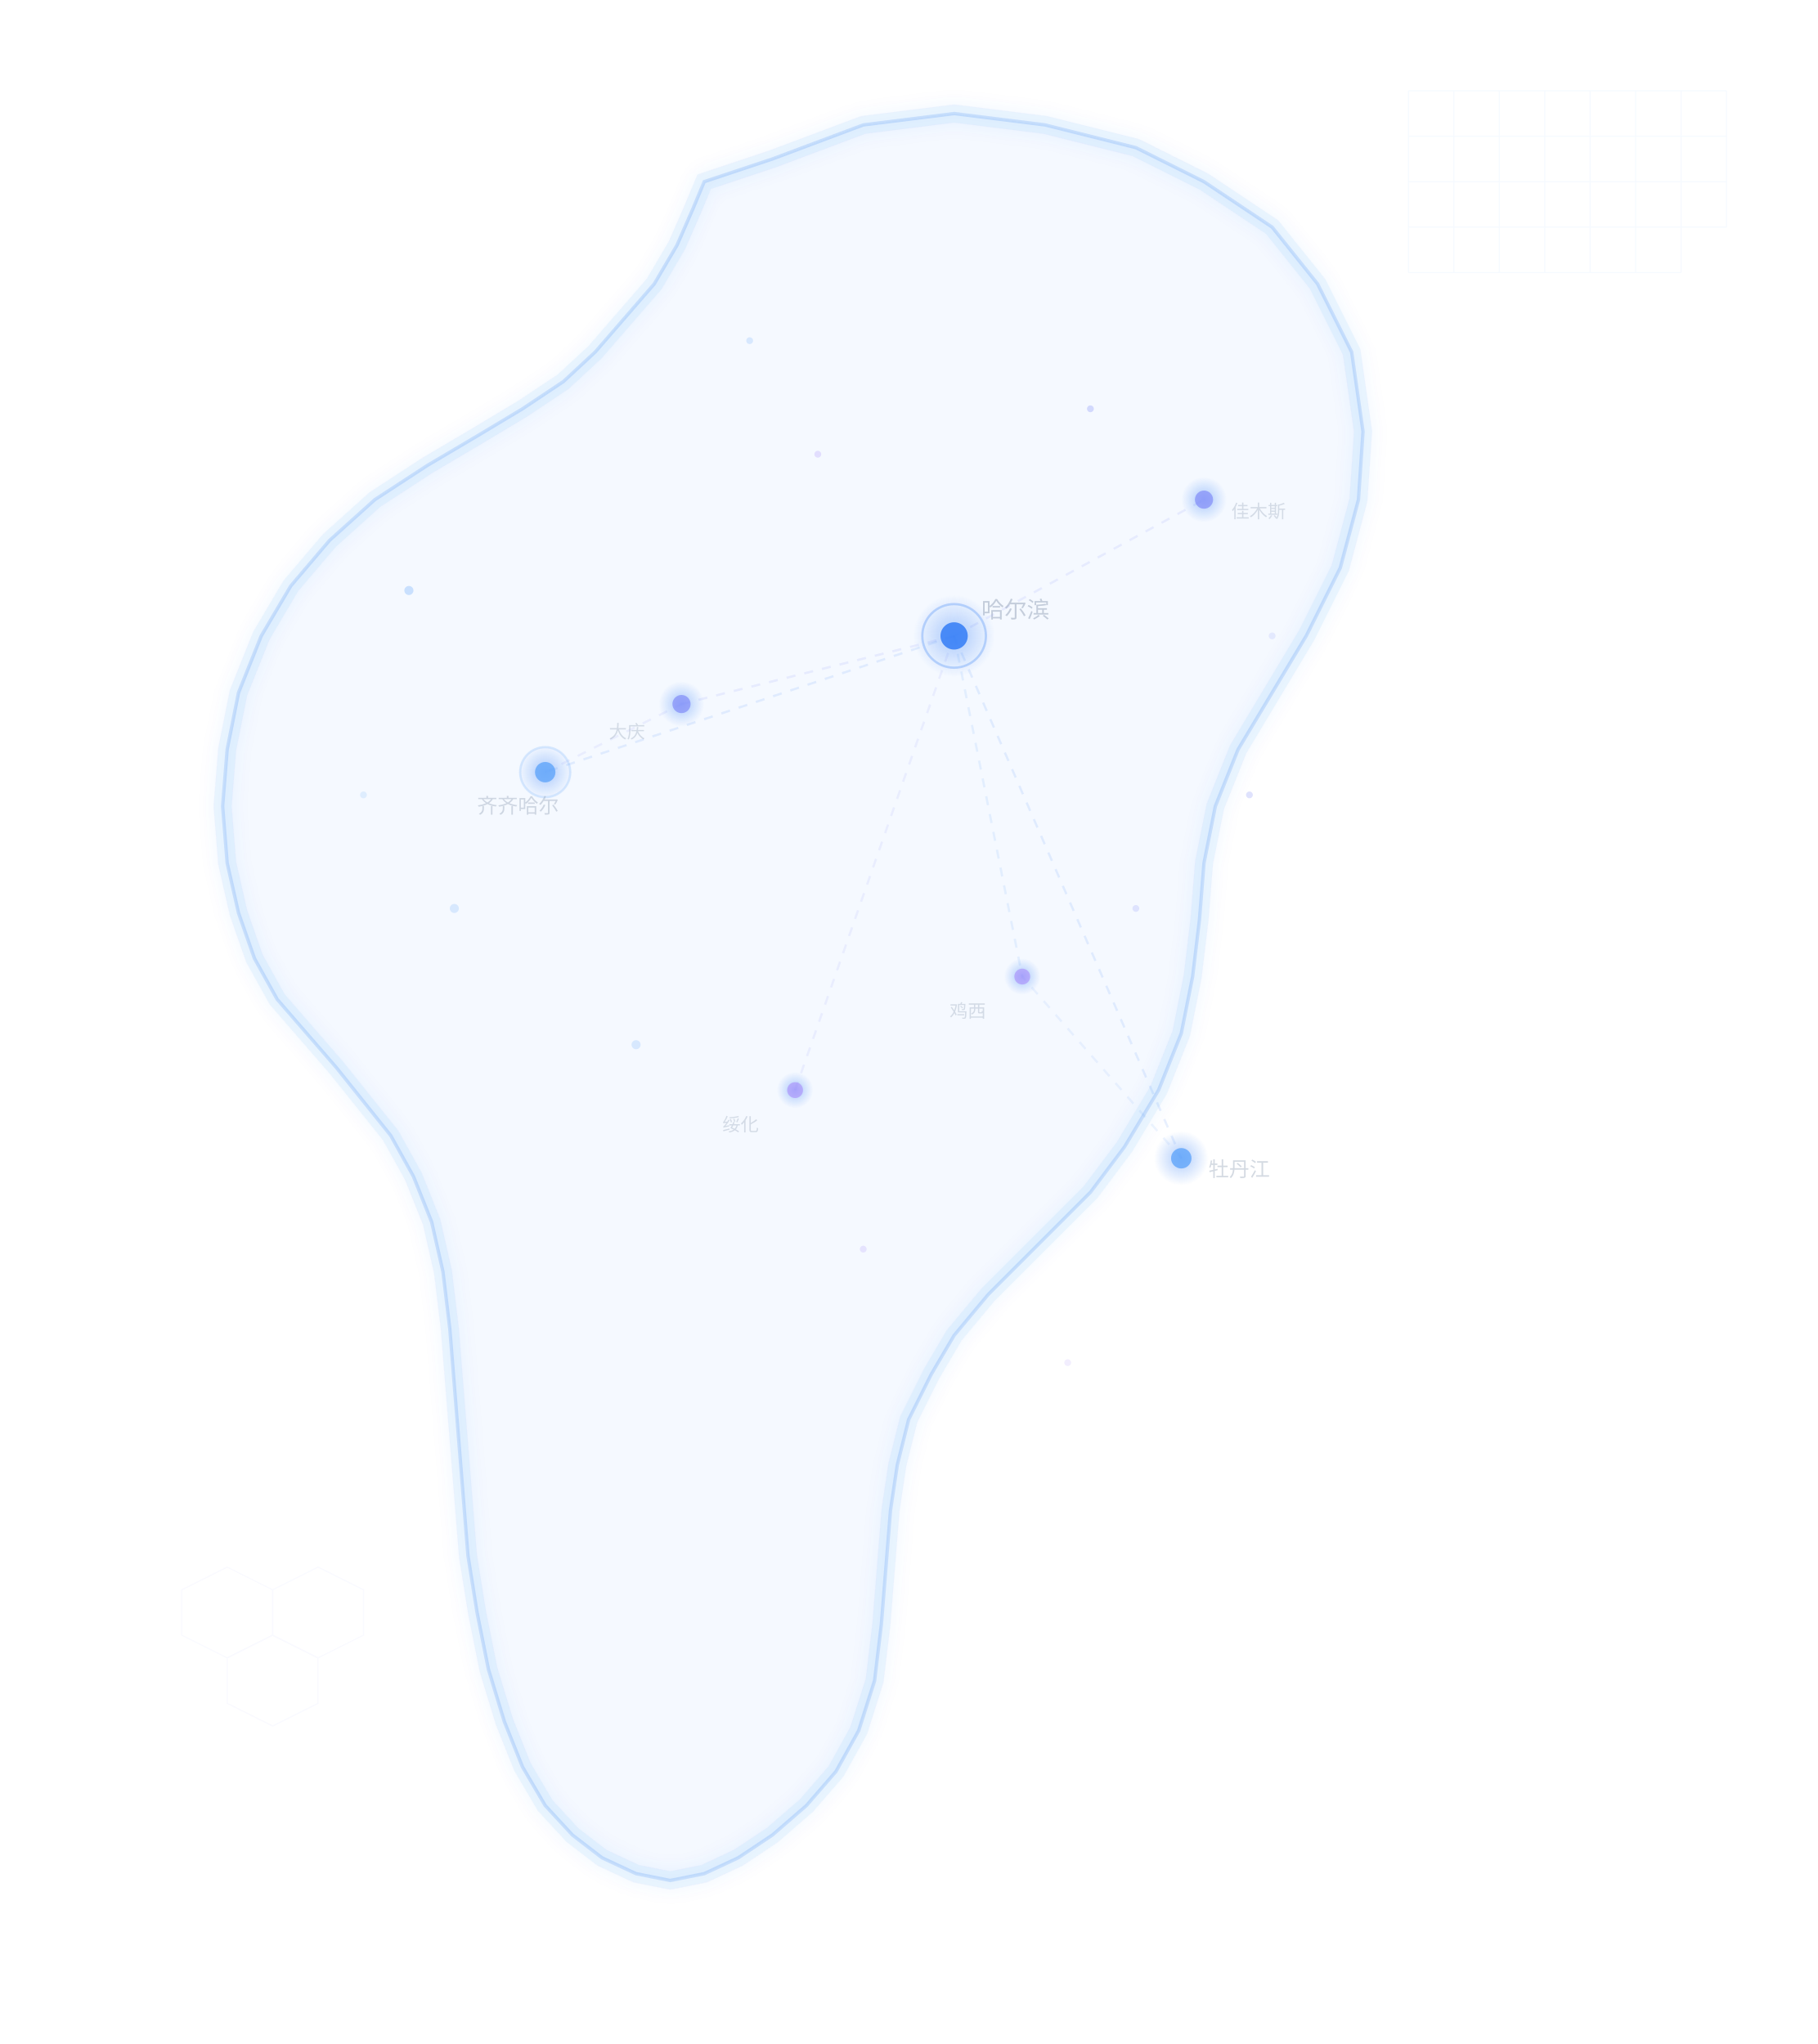
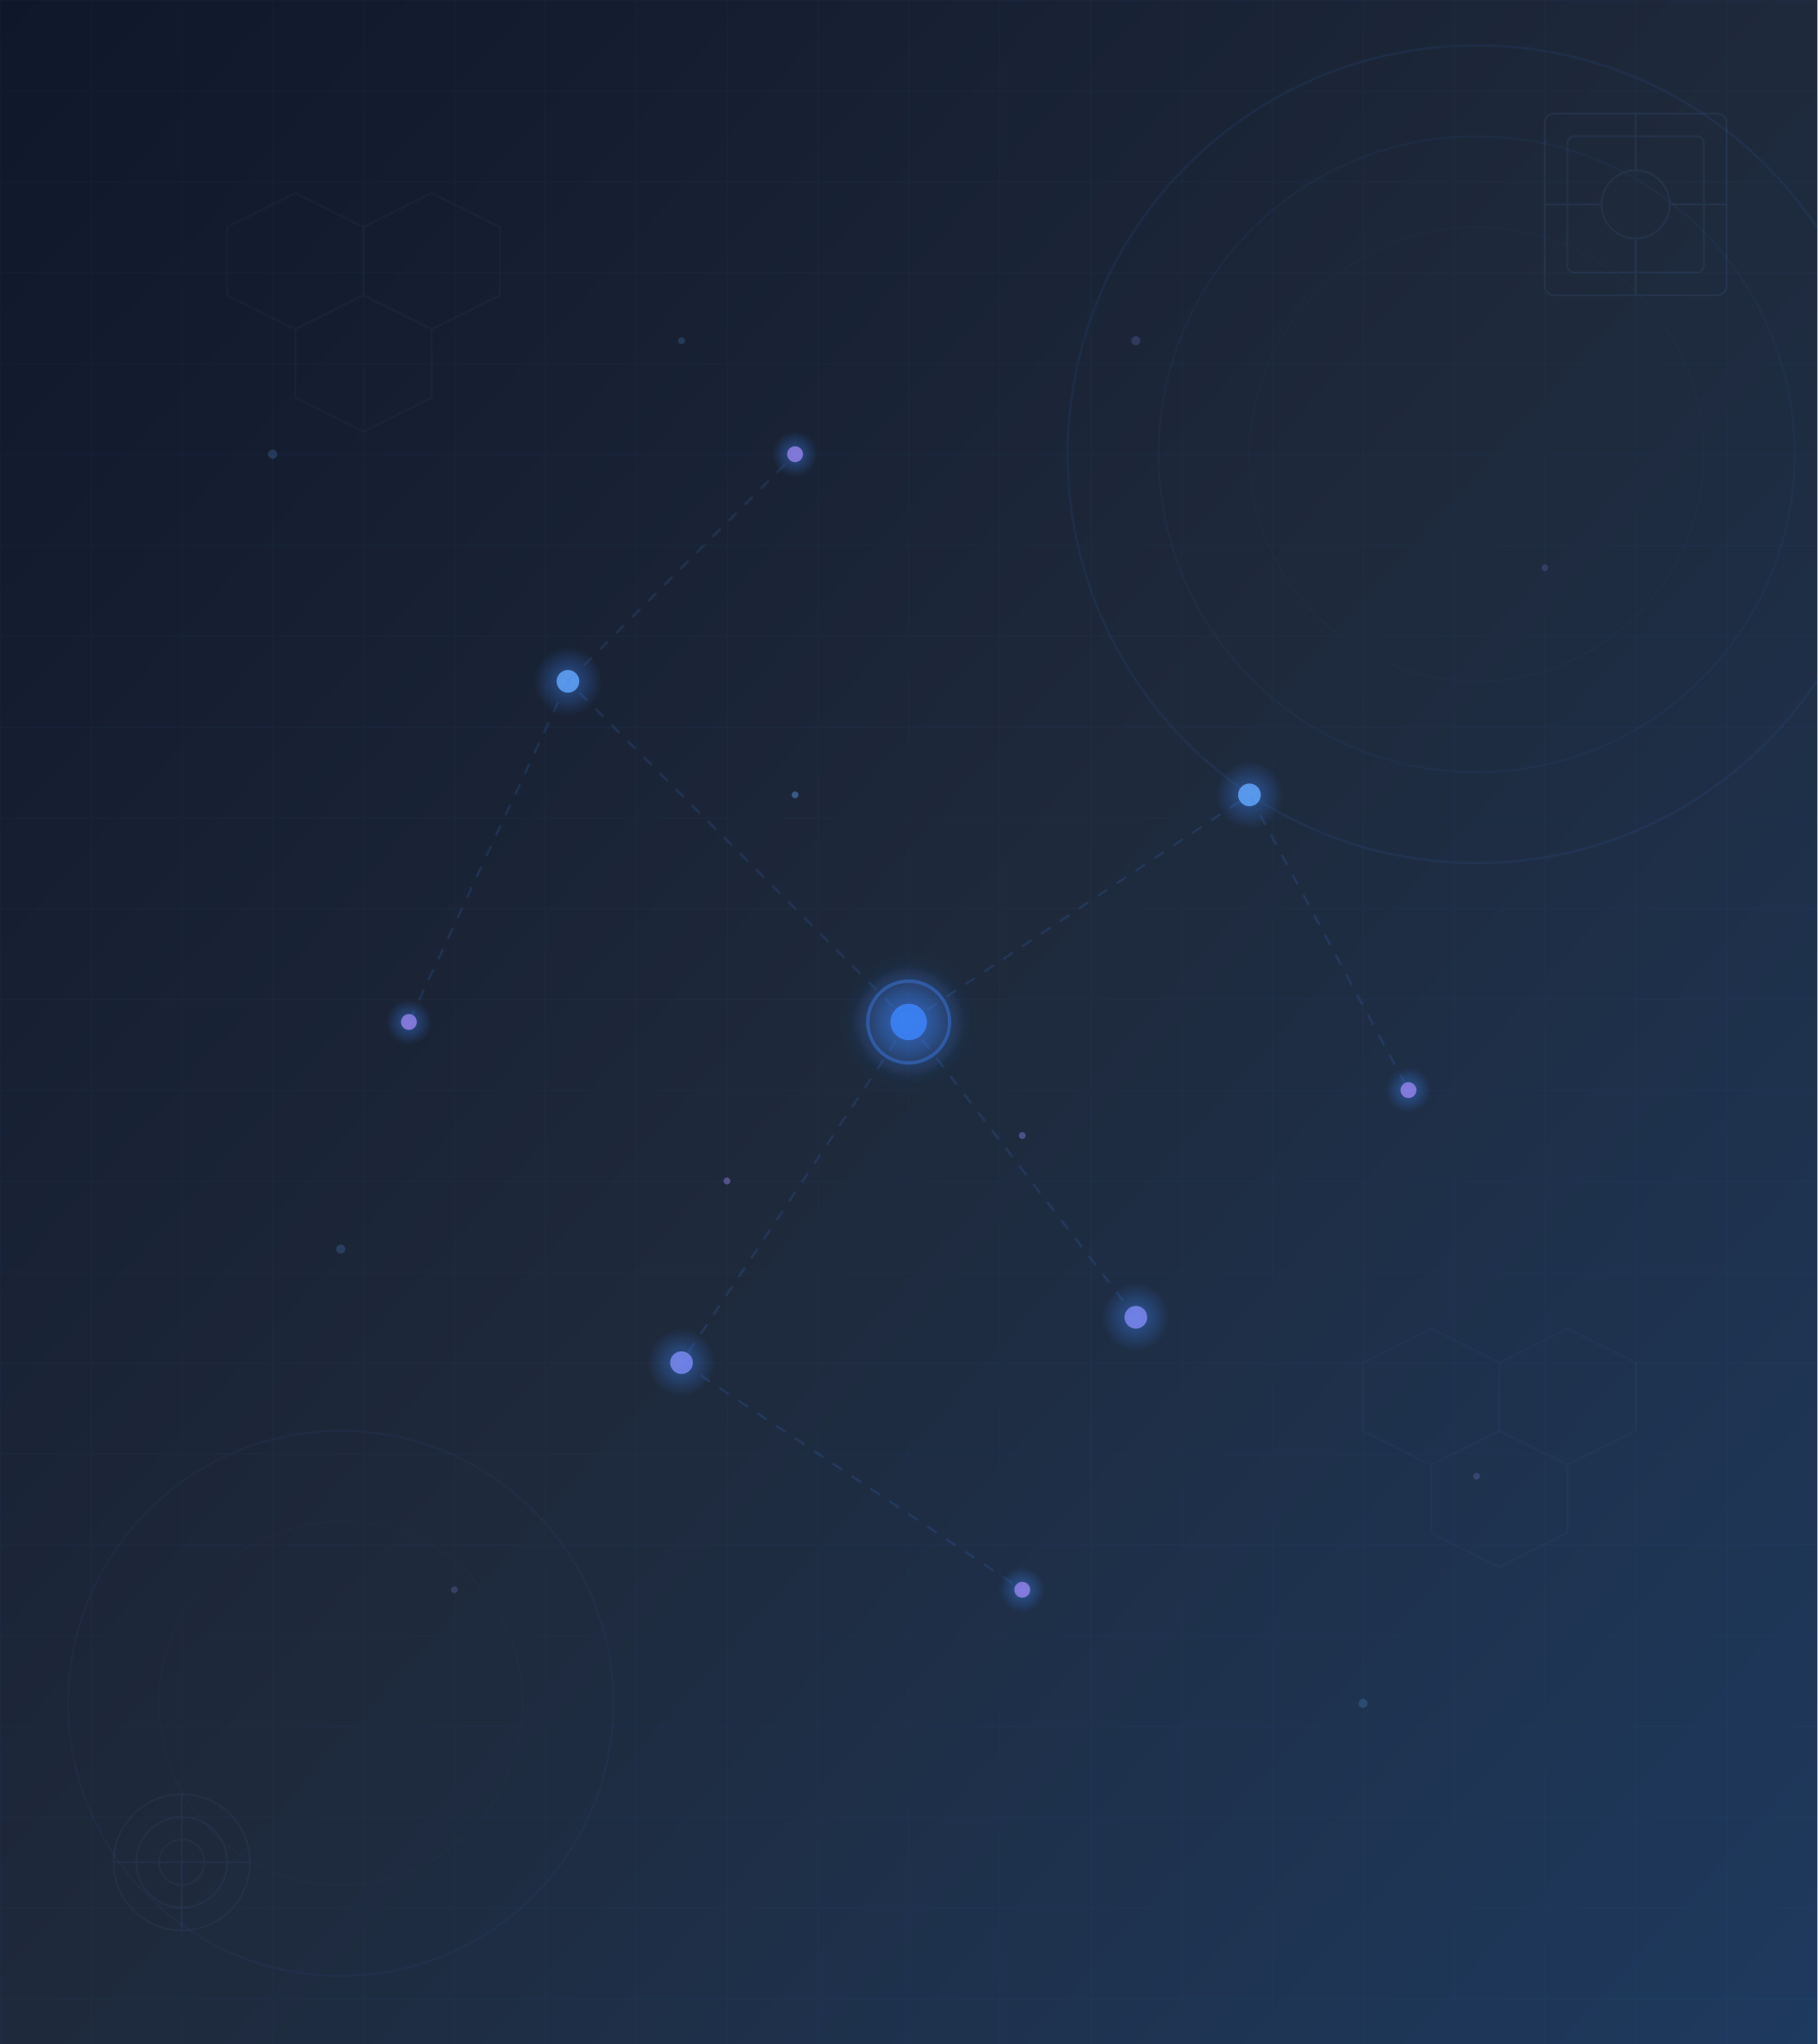
<svg xmlns="http://www.w3.org/2000/svg" viewBox="0 0 800 900" fill="none">
  <defs>
-     <filter id="glow">
-       <feGaussianBlur stdDeviation="4" result="blur" />
+     <linearGradient id="mainGradient" x1="0%" y1="0%" x2="100%" y2="100%">
+       <stop offset="0%" stop-color="#0f172a" />
+       <stop offset="50%" stop-color="#1e293b" />
+       <stop offset="100%" stop-color="#1e3a5f" />
+     </linearGradient>
+     <pattern id="gridPattern" width="40" height="40" patternUnits="userSpaceOnUse">
+       <path d="M 40 0 L 0 0 0 40" fill="none" stroke="rgba(59,130,246,0.06)" stroke-width="0.5" />
+     </pattern>
+     <filter id="glow" x="-50%" y="-50%" width="200%" height="200%">
+       <feGaussianBlur stdDeviation="6" result="blur" />
      <feMerge>
        <feMergeNode in="blur" />
        <feMergeNode in="SourceGraphic" />
      </feMerge>
    </filter>
    <radialGradient id="nodeGlow" cx="50%" cy="50%" r="50%">
-       <stop offset="0%" stop-color="#3b82f6" stop-opacity="0.4" />
+       <stop offset="0%" stop-color="#3b82f6" stop-opacity="0.5" />
      <stop offset="100%" stop-color="#3b82f6" stop-opacity="0" />
    </radialGradient>
+     <linearGradient id="dataFlow" x1="0%" y1="0%" x2="100%" y2="0%">
+       <stop offset="0%" stop-color="#3b82f6" stop-opacity="0" />
+       <stop offset="50%" stop-color="#60a5fa" stop-opacity="0.8" />
+       <stop offset="100%" stop-color="#3b82f6" stop-opacity="0" />
+     </linearGradient>
  </defs>
-   <path d="     M 310 80 L 340 70 L 380 55 L 420 50 L 460 55 L 500 65 L 530 80     L 560 100 L 580 125 L 595 155 L 600 190 L 598 220 L 590 250     L 575 280 L 560 305 L 545 330 L 535 355 L 530 380 L 528 405     L 525 430 L 520 455 L 510 480 L 495 505 L 480 525 L 465 540     L 450 555 L 435 570 L 420 588 L 410 605 L 400 625 L 395 645     L 392 665 L 390 690 L 388 715 L 385 740 L 378 762 L 368 780     L 355 795 L 340 808 L 325 818 L 310 825 L 295 828 L 280 825     L 265 818 L 252 808 L 240 795 L 230 778 L 222 758 L 215 735     L 210 710 L 206 685 L 204 660 L 202 635 L 200 610 L 198 585     L 195 560 L 190 538 L 182 518 L 172 500 L 160 485 L 148 470     L 135 455 L 122 440 L 112 422 L 105 402 L 100 380 L 98 355     L 100 330 L 105 305 L 115 280 L 128 258 L 145 238 L 165 220     L 188 205 L 210 192 L 230 180 L 248 168 L 262 155 L 275 140     L 288 125 L 298 108 L 305 92 Z   " fill="rgba(59,130,246,0.05)" stroke="rgba(59,130,246,0.18)" stroke-width="1.5" />
-   <path d="     M 310 80 L 340 70 L 380 55 L 420 50 L 460 55 L 500 65 L 530 80     L 560 100 L 580 125 L 595 155 L 600 190 L 598 220 L 590 250     L 575 280 L 560 305 L 545 330 L 535 355 L 530 380 L 528 405     L 525 430 L 520 455 L 510 480 L 495 505 L 480 525 L 465 540     L 450 555 L 435 570 L 420 588 L 410 605 L 400 625 L 395 645     L 392 665 L 390 690 L 388 715 L 385 740 L 378 762 L 368 780     L 355 795 L 340 808 L 325 818 L 310 825 L 295 828 L 280 825     L 265 818 L 252 808 L 240 795 L 230 778 L 222 758 L 215 735     L 210 710 L 206 685 L 204 660 L 202 635 L 200 610 L 198 585     L 195 560 L 190 538 L 182 518 L 172 500 L 160 485 L 148 470     L 135 455 L 122 440 L 112 422 L 105 402 L 100 380 L 98 355     L 100 330 L 105 305 L 115 280 L 128 258 L 145 238 L 165 220     L 188 205 L 210 192 L 230 180 L 248 168 L 262 155 L 275 140     L 288 125 L 298 108 L 305 92 Z   " fill="none" stroke="rgba(59,130,246,0.06)" stroke-width="8" filter="url(#glow)" />
-   <line x1="420" y1="280" x2="240" y2="340" stroke="rgba(59,130,246,0.12)" stroke-width="1" stroke-dasharray="4,4">
-     <animate attributeName="stroke-dashoffset" values="0;8" dur="2s" repeatCount="indefinite" />
-   </line>
-   <line x1="420" y1="280" x2="520" y2="510" stroke="rgba(59,130,246,0.12)" stroke-width="1" stroke-dasharray="4,4">
-     <animate attributeName="stroke-dashoffset" values="0;8" dur="2.5s" repeatCount="indefinite" />
-   </line>
-   <line x1="420" y1="280" x2="530" y2="220" stroke="rgba(99,102,241,0.1)" stroke-width="1" stroke-dasharray="4,4">
-     <animate attributeName="stroke-dashoffset" values="0;8" dur="3s" repeatCount="indefinite" />
-   </line>
-   <line x1="420" y1="280" x2="300" y2="310" stroke="rgba(99,102,241,0.1)" stroke-width="1" stroke-dasharray="4,4">
-     <animate attributeName="stroke-dashoffset" values="0;8" dur="2.2s" repeatCount="indefinite" />
-   </line>
-   <line x1="420" y1="280" x2="350" y2="480" stroke="rgba(99,102,241,0.08)" stroke-width="1" stroke-dasharray="4,4">
-     <animate attributeName="stroke-dashoffset" values="0;8" dur="2.8s" repeatCount="indefinite" />
-   </line>
-   <line x1="420" y1="280" x2="450" y2="430" stroke="rgba(59,130,246,0.1)" stroke-width="1" stroke-dasharray="4,4">
-     <animate attributeName="stroke-dashoffset" values="0;8" dur="2.6s" repeatCount="indefinite" />
-   </line>
-   <line x1="240" y1="340" x2="300" y2="310" stroke="rgba(99,102,241,0.08)" stroke-width="1" stroke-dasharray="4,4">
-     <animate attributeName="stroke-dashoffset" values="0;8" dur="3.2s" repeatCount="indefinite" />
-   </line>
-   <line x1="520" y1="510" x2="450" y2="430" stroke="rgba(59,130,246,0.08)" stroke-width="1" stroke-dasharray="4,4">
-     <animate attributeName="stroke-dashoffset" values="0;8" dur="2.4s" repeatCount="indefinite" />
-   </line>
-   <circle cx="420" cy="280" r="18" fill="url(#nodeGlow)" />
-   <circle cx="420" cy="280" r="6" fill="#3b82f6" opacity="0.9">
-     <animate attributeName="r" values="6;8;6" dur="3s" repeatCount="indefinite" />
-     <animate attributeName="opacity" values="0.9;0.5;0.9" dur="3s" repeatCount="indefinite" />
-   </circle>
-   <circle cx="420" cy="280" r="14" fill="none" stroke="#3b82f6" stroke-width="1" opacity="0.3">
-     <animate attributeName="r" values="14;22;14" dur="3s" repeatCount="indefinite" />
-     <animate attributeName="opacity" values="0.3;0;0.3" dur="3s" repeatCount="indefinite" />
-   </circle>
-   <circle cx="240" cy="340" r="12" fill="url(#nodeGlow)" />
-   <circle cx="240" cy="340" r="4.5" fill="#60a5fa" opacity="0.8">
-     <animate attributeName="r" values="4.5;6;4.5" dur="4s" repeatCount="indefinite" />
-   </circle>
-   <circle cx="240" cy="340" r="11" fill="none" stroke="#60a5fa" stroke-width="1" opacity="0.2">
-     <animate attributeName="r" values="11;18;11" dur="4s" repeatCount="indefinite" />
-     <animate attributeName="opacity" values="0.2;0;0.2" dur="4s" repeatCount="indefinite" />
-   </circle>
-   <circle cx="520" cy="510" r="12" fill="url(#nodeGlow)" />
-   <circle cx="520" cy="510" r="4.5" fill="#60a5fa" opacity="0.8">
-     <animate attributeName="r" values="4.5;6;4.5" dur="3.5s" repeatCount="indefinite" />
-   </circle>
-   <circle cx="530" cy="220" r="10" fill="url(#nodeGlow)" />
-   <circle cx="530" cy="220" r="4" fill="#818cf8" opacity="0.7">
-     <animate attributeName="r" values="4;5.5;4" dur="4.5s" repeatCount="indefinite" />
-   </circle>
-   <circle cx="300" cy="310" r="10" fill="url(#nodeGlow)" />
-   <circle cx="300" cy="310" r="4" fill="#818cf8" opacity="0.7">
-     <animate attributeName="r" values="4;5.5;4" dur="3.8s" repeatCount="indefinite" />
-   </circle>
-   <circle cx="350" cy="480" r="8" fill="url(#nodeGlow)" />
-   <circle cx="350" cy="480" r="3.5" fill="#a78bfa" opacity="0.6">
+   <rect width="800" height="900" fill="url(#mainGradient)" />
+   <rect width="800" height="900" fill="url(#gridPattern)" />
+   <circle cx="650" cy="200" r="180" fill="none" stroke="rgba(59,130,246,0.08)" stroke-width="1">
+     <animate attributeName="r" values="180;190;180" dur="8s" repeatCount="indefinite" />
+   </circle>
+   <circle cx="650" cy="200" r="140" fill="none" stroke="rgba(59,130,246,0.06)" stroke-width="0.8">
+     <animate attributeName="r" values="140;148;140" dur="6s" repeatCount="indefinite" />
+   </circle>
+   <circle cx="650" cy="200" r="100" fill="none" stroke="rgba(59,130,246,0.04)" stroke-width="0.5">
+     <animate attributeName="r" values="100;106;100" dur="5s" repeatCount="indefinite" />
+   </circle>
+   <circle cx="150" cy="750" r="120" fill="none" stroke="rgba(99,102,241,0.06)" stroke-width="0.8">
+     <animate attributeName="r" values="120;128;120" dur="7s" repeatCount="indefinite" />
+   </circle>
+   <circle cx="150" cy="750" r="80" fill="none" stroke="rgba(99,102,241,0.04)" stroke-width="0.5">
+     <animate attributeName="r" values="80;86;80" dur="6s" repeatCount="indefinite" />
+   </circle>
+   <g opacity="0.15">
+     <line x1="0" y1="150" x2="800" y2="150" stroke="url(#dataFlow)" stroke-width="1">
+       <animate attributeName="x1" values="-100;800" dur="12s" repeatCount="indefinite" />
+       <animate attributeName="x2" values="0;900" dur="12s" repeatCount="indefinite" />
+     </line>
+     <line x1="0" y1="350" x2="800" y2="350" stroke="url(#dataFlow)" stroke-width="0.8">
+       <animate attributeName="x1" values="-150;800" dur="15s" repeatCount="indefinite" />
+       <animate attributeName="x2" values="-50;900" dur="15s" repeatCount="indefinite" />
+     </line>
+     <line x1="0" y1="550" x2="800" y2="550" stroke="url(#dataFlow)" stroke-width="1">
+       <animate attributeName="x1" values="-80;800" dur="10s" repeatCount="indefinite" />
+       <animate attributeName="x2" values="20;900" dur="10s" repeatCount="indefinite" />
+     </line>
+     <line x1="0" y1="750" x2="800" y2="750" stroke="url(#dataFlow)" stroke-width="0.8">
+       <animate attributeName="x1" values="-120;800" dur="14s" repeatCount="indefinite" />
+       <animate attributeName="x2" values="-20;900" dur="14s" repeatCount="indefinite" />
+     </line>
+   </g>
+   <g opacity="0.12">
+     <line x1="200" y1="0" x2="200" y2="900" stroke="url(#dataFlow)" stroke-width="0.8">
+       <animate attributeName="y1" values="-100;900" dur="13s" repeatCount="indefinite" />
+       <animate attributeName="y2" values="0;1000" dur="13s" repeatCount="indefinite" />
+     </line>
+     <line x1="500" y1="0" x2="500" y2="900" stroke="url(#dataFlow)" stroke-width="1">
+       <animate attributeName="y1" values="-80;900" dur="11s" repeatCount="indefinite" />
+       <animate attributeName="y2" values="20;1000" dur="11s" repeatCount="indefinite" />
+     </line>
+   </g>
+   <g opacity="0.04" stroke="#60a5fa" stroke-width="0.8" fill="none">
+     <polygon points="100,100 130,85 160,100 160,130 130,145 100,130" />
+     <polygon points="160,100 190,85 220,100 220,130 190,145 160,130" />
+     <polygon points="130,145 160,130 190,145 190,175 160,190 130,175" />
+     <polygon points="600,600 630,585 660,600 660,630 630,645 600,630" />
+     <polygon points="660,600 690,585 720,600 720,630 690,645 660,630" />
+     <polygon points="630,645 660,630 690,645 690,675 660,690 630,675" />
+   </g>
+   <circle cx="400" cy="450" r="25" fill="url(#nodeGlow)" filter="url(#glow)" />
+   <circle cx="400" cy="450" r="8" fill="#3b82f6" opacity="0.9">
+     <animate attributeName="r" values="8;10;8" dur="3s" repeatCount="indefinite" />
+     <animate attributeName="opacity" values="0.9;0.6;0.9" dur="3s" repeatCount="indefinite" />
+   </circle>
+   <circle cx="400" cy="450" r="18" fill="none" stroke="#3b82f6" stroke-width="1.5" opacity="0.4">
+     <animate attributeName="r" values="18;28;18" dur="3s" repeatCount="indefinite" />
+     <animate attributeName="opacity" values="0.4;0;0.4" dur="3s" repeatCount="indefinite" />
+   </circle>
+   <circle cx="250" cy="300" r="15" fill="url(#nodeGlow)" />
+   <circle cx="250" cy="300" r="5" fill="#60a5fa" opacity="0.85">
+     <animate attributeName="r" values="5;7;5" dur="4s" repeatCount="indefinite" />
+   </circle>
+   <circle cx="550" cy="350" r="15" fill="url(#nodeGlow)" />
+   <circle cx="550" cy="350" r="5" fill="#60a5fa" opacity="0.85">
+     <animate attributeName="r" values="5;7;5" dur="3.5s" repeatCount="indefinite" />
+   </circle>
+   <circle cx="300" cy="600" r="15" fill="url(#nodeGlow)" />
+   <circle cx="300" cy="600" r="5" fill="#818cf8" opacity="0.8">
+     <animate attributeName="r" values="5;7;5" dur="4.5s" repeatCount="indefinite" />
+   </circle>
+   <circle cx="500" cy="580" r="15" fill="url(#nodeGlow)" />
+   <circle cx="500" cy="580" r="5" fill="#818cf8" opacity="0.8">
+     <animate attributeName="r" values="5;7;5" dur="3.8s" repeatCount="indefinite" />
+   </circle>
+   <circle cx="180" cy="450" r="10" fill="url(#nodeGlow)" />
+   <circle cx="180" cy="450" r="3.5" fill="#a78bfa" opacity="0.7">
    <animate attributeName="r" values="3.5;5;3.5" dur="4.2s" repeatCount="indefinite" />
  </circle>
-   <circle cx="450" cy="430" r="8" fill="url(#nodeGlow)" />
-   <circle cx="450" cy="430" r="3.5" fill="#a78bfa" opacity="0.6">
+   <circle cx="620" cy="480" r="10" fill="url(#nodeGlow)" />
+   <circle cx="620" cy="480" r="3.5" fill="#a78bfa" opacity="0.7">
    <animate attributeName="r" values="3.5;5;3.5" dur="3.6s" repeatCount="indefinite" />
  </circle>
-   <circle cx="180" cy="260" r="2" fill="#60a5fa" opacity="0.3" />
-   <circle cx="550" cy="350" r="1.5" fill="#818cf8" opacity="0.25" />
-   <circle cx="280" cy="460" r="2" fill="#60a5fa" opacity="0.2" />
-   <circle cx="480" cy="180" r="1.5" fill="#818cf8" opacity="0.3" />
-   <circle cx="360" cy="200" r="1.5" fill="#a78bfa" opacity="0.25" />
-   <circle cx="200" cy="400" r="2" fill="#60a5fa" opacity="0.2" />
-   <circle cx="500" cy="400" r="1.5" fill="#818cf8" opacity="0.2" />
-   <circle cx="380" cy="550" r="1.5" fill="#a78bfa" opacity="0.2" />
-   <circle cx="160" cy="350" r="1.5" fill="#60a5fa" opacity="0.15" />
-   <circle cx="560" cy="280" r="1.5" fill="#818cf8" opacity="0.15" />
-   <circle cx="330" cy="150" r="1.5" fill="#60a5fa" opacity="0.2" />
-   <circle cx="470" cy="600" r="1.5" fill="#a78bfa" opacity="0.15" />
-   <text x="432" y="272" fill="rgba(148,163,184,0.5)" font-size="10" font-family="system-ui, sans-serif">哈尔滨</text>
-   <text x="210" y="358" fill="rgba(148,163,184,0.4)" font-size="9" font-family="system-ui, sans-serif">齐齐哈尔</text>
-   <text x="532" y="518" fill="rgba(148,163,184,0.4)" font-size="9" font-family="system-ui, sans-serif">牡丹江</text>
-   <text x="542" y="228" fill="rgba(148,163,184,0.35)" font-size="8" font-family="system-ui, sans-serif">佳木斯</text>
-   <text x="268" y="325" fill="rgba(148,163,184,0.35)" font-size="8" font-family="system-ui, sans-serif">大庆</text>
-   <text x="318" y="498" fill="rgba(148,163,184,0.35)" font-size="8" font-family="system-ui, sans-serif">绥化</text>
-   <text x="418" y="448" fill="rgba(148,163,184,0.35)" font-size="8" font-family="system-ui, sans-serif">鸡西</text>
-   <g opacity="0.06" stroke="#60a5fa" stroke-width="0.5">
-     <line x1="620" y1="40" x2="760" y2="40" />
-     <line x1="620" y1="60" x2="760" y2="60" />
-     <line x1="620" y1="80" x2="760" y2="80" />
-     <line x1="620" y1="100" x2="760" y2="100" />
-     <line x1="620" y1="120" x2="740" y2="120" />
-     <line x1="620" y1="40" x2="620" y2="120" />
-     <line x1="640" y1="40" x2="640" y2="120" />
-     <line x1="660" y1="40" x2="660" y2="120" />
-     <line x1="680" y1="40" x2="680" y2="120" />
-     <line x1="700" y1="40" x2="700" y2="120" />
-     <line x1="720" y1="40" x2="720" y2="120" />
-     <line x1="740" y1="40" x2="740" y2="120" />
-     <line x1="760" y1="40" x2="760" y2="100" />
-   </g>
-   <g opacity="0.05" stroke="#818cf8" stroke-width="0.5" fill="none">
-     <polygon points="80,700 100,690 120,700 120,720 100,730 80,720" />
-     <polygon points="120,700 140,690 160,700 160,720 140,730 120,720" />
-     <polygon points="100,730 120,720 140,730 140,750 120,760 100,750" />
+   <circle cx="350" cy="200" r="10" fill="url(#nodeGlow)" />
+   <circle cx="350" cy="200" r="3.5" fill="#a78bfa" opacity="0.7">
+     <animate attributeName="r" values="3.5;5;3.5" dur="4.8s" repeatCount="indefinite" />
+   </circle>
+   <circle cx="450" cy="700" r="10" fill="url(#nodeGlow)" />
+   <circle cx="450" cy="700" r="3.5" fill="#a78bfa" opacity="0.7">
+     <animate attributeName="r" values="3.5;5;3.5" dur="4s" repeatCount="indefinite" />
+   </circle>
+   <g stroke="#3b82f6" stroke-width="1" opacity="0.15" stroke-dasharray="5,5">
+     <line x1="400" y1="450" x2="250" y2="300">
+       <animate attributeName="stroke-dashoffset" values="0;10" dur="2s" repeatCount="indefinite" />
+     </line>
+     <line x1="400" y1="450" x2="550" y2="350">
+       <animate attributeName="stroke-dashoffset" values="0;10" dur="2.5s" repeatCount="indefinite" />
+     </line>
+     <line x1="400" y1="450" x2="300" y2="600">
+       <animate attributeName="stroke-dashoffset" values="0;10" dur="2.2s" repeatCount="indefinite" />
+     </line>
+     <line x1="400" y1="450" x2="500" y2="580">
+       <animate attributeName="stroke-dashoffset" values="0;10" dur="2.8s" repeatCount="indefinite" />
+     </line>
+     <line x1="250" y1="300" x2="180" y2="450">
+       <animate attributeName="stroke-dashoffset" values="0;10" dur="3s" repeatCount="indefinite" />
+     </line>
+     <line x1="550" y1="350" x2="620" y2="480">
+       <animate attributeName="stroke-dashoffset" values="0;10" dur="2.6s" repeatCount="indefinite" />
+     </line>
+     <line x1="250" y1="300" x2="350" y2="200">
+       <animate attributeName="stroke-dashoffset" values="0;10" dur="3.2s" repeatCount="indefinite" />
+     </line>
+     <line x1="300" y1="600" x2="450" y2="700">
+       <animate attributeName="stroke-dashoffset" values="0;10" dur="2.4s" repeatCount="indefinite" />
+     </line>
+   </g>
+   <g opacity="0.2">
+     <circle cx="120" cy="200" r="2" fill="#60a5fa">
+       <animate attributeName="opacity" values="0.2;0.5;0.2" dur="3s" repeatCount="indefinite" />
+     </circle>
+     <circle cx="680" cy="250" r="1.5" fill="#818cf8">
+       <animate attributeName="opacity" values="0.2;0.4;0.2" dur="4s" repeatCount="indefinite" />
+     </circle>
+     <circle cx="150" cy="550" r="2" fill="#60a5fa">
+       <animate attributeName="opacity" values="0.15;0.4;0.15" dur="3.5s" repeatCount="indefinite" />
+     </circle>
+     <circle cx="650" cy="650" r="1.5" fill="#a78bfa">
+       <animate attributeName="opacity" values="0.2;0.45;0.2" dur="4.5s" repeatCount="indefinite" />
+     </circle>
+     <circle cx="300" cy="150" r="1.5" fill="#60a5fa">
+       <animate attributeName="opacity" values="0.15;0.35;0.15" dur="3.8s" repeatCount="indefinite" />
+     </circle>
+     <circle cx="500" cy="150" r="2" fill="#818cf8">
+       <animate attributeName="opacity" values="0.2;0.5;0.2" dur="4.2s" repeatCount="indefinite" />
+     </circle>
+     <circle cx="200" cy="700" r="1.5" fill="#a78bfa">
+       <animate attributeName="opacity" values="0.15;0.4;0.15" dur="3.6s" repeatCount="indefinite" />
+     </circle>
+     <circle cx="600" cy="750" r="2" fill="#60a5fa">
+       <animate attributeName="opacity" values="0.2;0.45;0.2" dur="4.8s" repeatCount="indefinite" />
+     </circle>
+   </g>
+   <g opacity="0.08" stroke="#60a5fa" stroke-width="0.8">
+     <rect x="680" y="50" width="80" height="80" rx="4" fill="none" />
+     <rect x="690" y="60" width="60" height="60" rx="3" fill="none" />
+     <circle cx="720" cy="90" r="15" fill="none" />
+     <line x1="680" y1="90" x2="705" y2="90" />
+     <line x1="735" y1="90" x2="760" y2="90" />
+     <line x1="720" y1="50" x2="720" y2="75" />
+     <line x1="720" y1="105" x2="720" y2="130" />
+   </g>
+   <g opacity="0.06" stroke="#818cf8" stroke-width="0.8">
+     <circle cx="80" cy="820" r="30" fill="none" />
+     <circle cx="80" cy="820" r="20" fill="none" />
+     <circle cx="80" cy="820" r="10" fill="none" />
+     <line x1="50" y1="820" x2="110" y2="820" />
+     <line x1="80" y1="790" x2="80" y2="850" />
+   </g>
+   <g>
+     <circle cx="350" cy="350" r="1.5" fill="#60a5fa" opacity="0.4">
+       <animate attributeName="cx" values="350;380;350" dur="6s" repeatCount="indefinite" />
+       <animate attributeName="cy" values="350;320;350" dur="6s" repeatCount="indefinite" />
+     </circle>
+     <circle cx="450" cy="500" r="1.5" fill="#818cf8" opacity="0.4">
+       <animate attributeName="cx" values="450;420;450" dur="7s" repeatCount="indefinite" />
+       <animate attributeName="cy" values="500;530;500" dur="7s" repeatCount="indefinite" />
+     </circle>
+     <circle cx="320" cy="520" r="1.5" fill="#a78bfa" opacity="0.4">
+       <animate attributeName="cx" values="320;350;320" dur="6.5s" repeatCount="indefinite" />
+       <animate attributeName="cy" values="520;490;520" dur="6.5s" repeatCount="indefinite" />
+     </circle>
  </g>
</svg>
